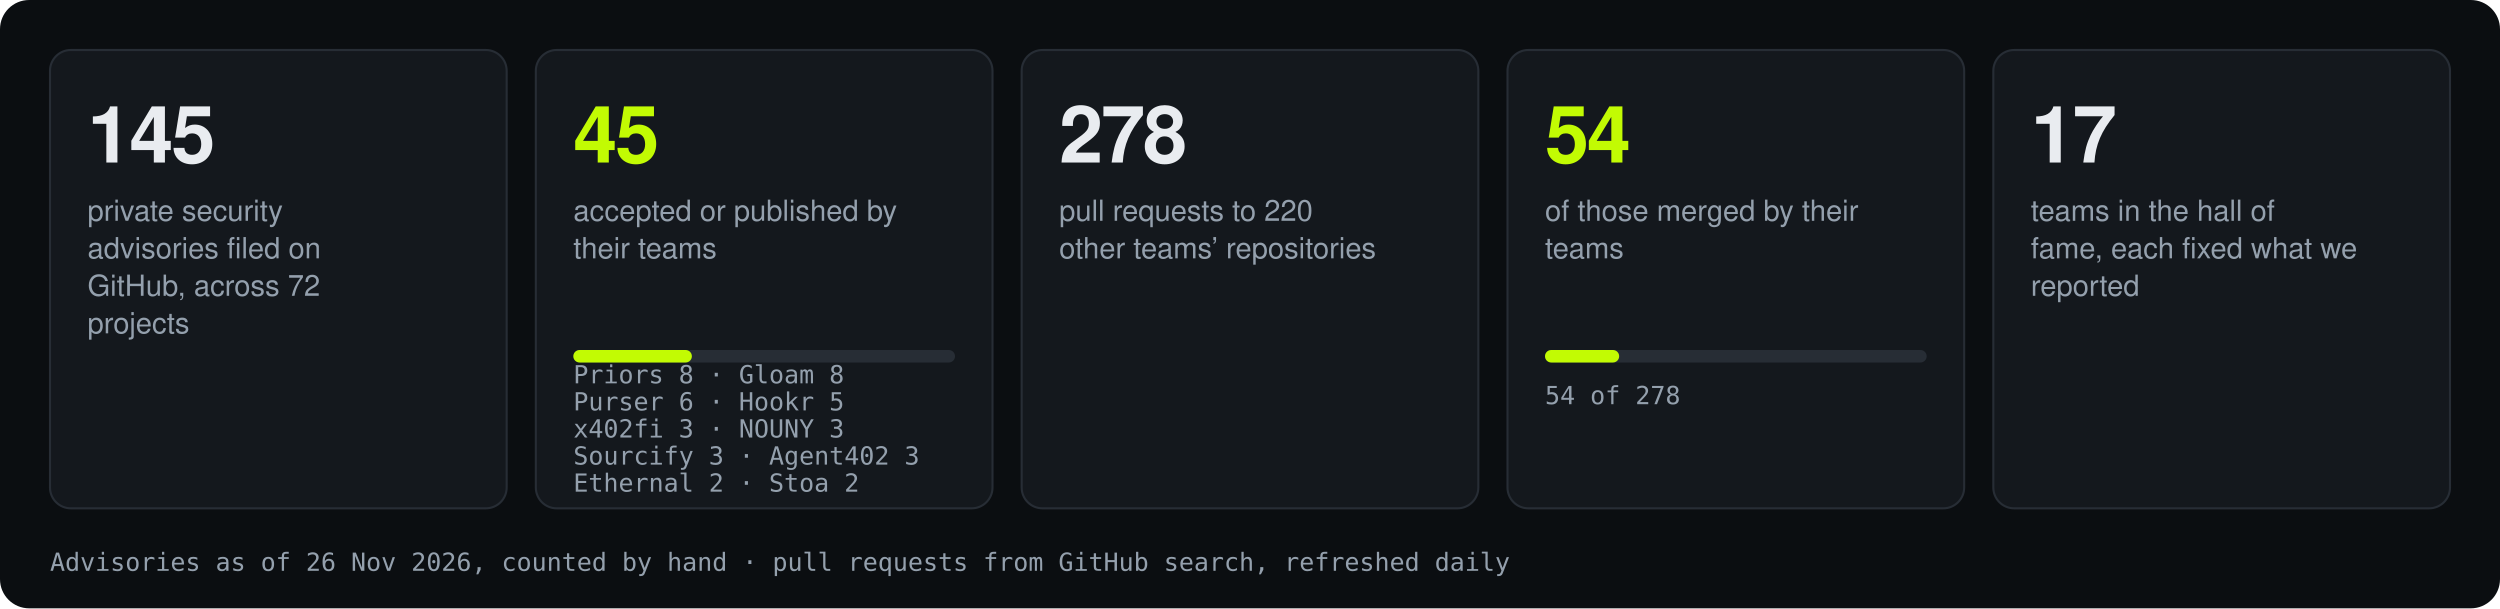
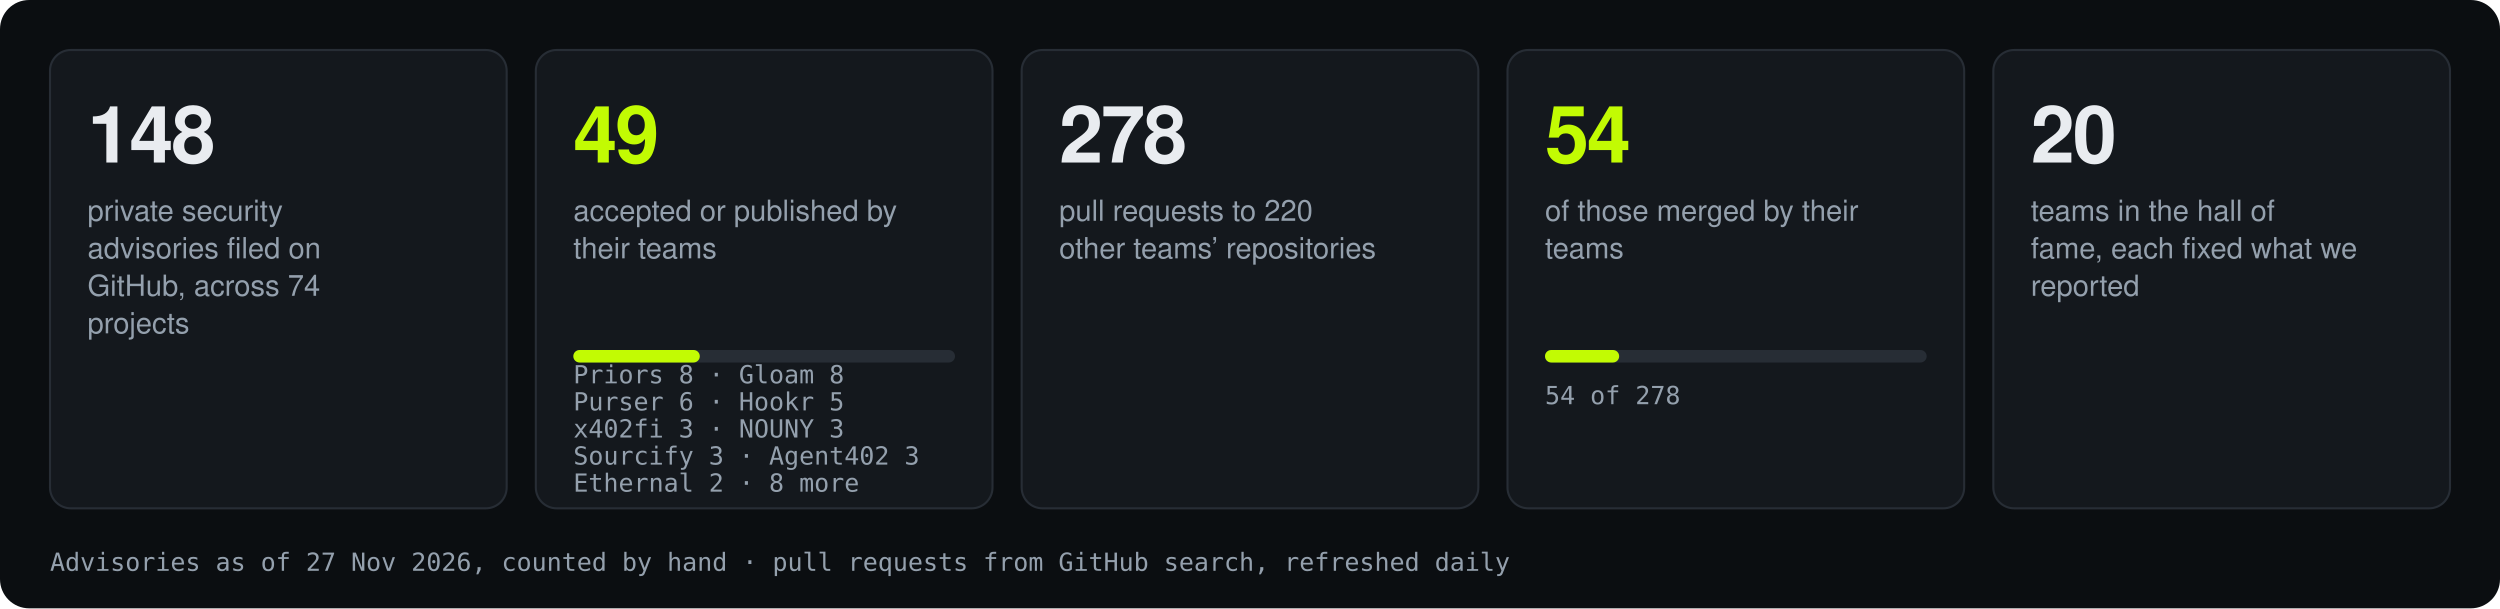
- <svg xmlns="http://www.w3.org/2000/svg" width="1200" height="292" viewBox="0 0 1200 292" role="img" aria-label="145 private security advisories filed on GitHub across 72 projects, 45 accepted or published; 278 pull requests to 220 other teams' repositories, 54 merged; 17 teams in the hall of fame">
+ <svg xmlns="http://www.w3.org/2000/svg" width="1200" height="292" viewBox="0 0 1200 292" role="img" aria-label="148 private security advisories filed on GitHub across 74 projects, 49 accepted or published; 278 pull requests to 220 other teams' repositories, 54 merged; 20 teams in the hall of fame">
  <style>.g{transform-box:fill-box;transform-origin:left;animation:grow 1.2s ease-out both}@keyframes grow{from{transform:scaleX(0)}}@media (prefers-reduced-motion: reduce){*{animation:none!important}}</style>
  <rect width="1200" height="292" rx="14" fill="#0B0E11" />
  <g>
    <rect x="24.0" y="24" width="219.2" height="220" rx="10" fill="#14181D" stroke="#272D35" />
-     <text x="42.0" y="78" font-family="-apple-system,BlinkMacSystemFont,'Segoe UI',Helvetica,Arial,sans-serif" font-size="38" font-weight="700" letter-spacing="-1" fill="#E9ECF0">145</text>
+     <text x="42.0" y="78" font-family="-apple-system,BlinkMacSystemFont,'Segoe UI',Helvetica,Arial,sans-serif" font-size="38" font-weight="700" letter-spacing="-1" fill="#E9ECF0">148</text>
    <text x="42.0" y="106" text-anchor="start" font-family="-apple-system,BlinkMacSystemFont,'Segoe UI',Helvetica,Arial,sans-serif" font-size="14" font-weight="400" fill="#94A0AD">private security</text>
    <text x="42.0" y="124" text-anchor="start" font-family="-apple-system,BlinkMacSystemFont,'Segoe UI',Helvetica,Arial,sans-serif" font-size="14" font-weight="400" fill="#94A0AD">advisories filed on</text>
-     <text x="42.0" y="142" text-anchor="start" font-family="-apple-system,BlinkMacSystemFont,'Segoe UI',Helvetica,Arial,sans-serif" font-size="14" font-weight="400" fill="#94A0AD">GitHub, across 72</text>
+     <text x="42.0" y="142" text-anchor="start" font-family="-apple-system,BlinkMacSystemFont,'Segoe UI',Helvetica,Arial,sans-serif" font-size="14" font-weight="400" fill="#94A0AD">GitHub, across 74</text>
    <text x="42.0" y="160" text-anchor="start" font-family="-apple-system,BlinkMacSystemFont,'Segoe UI',Helvetica,Arial,sans-serif" font-size="14" font-weight="400" fill="#94A0AD">projects</text>
  </g>
  <g>
    <rect x="257.2" y="24" width="219.2" height="220" rx="10" fill="#14181D" stroke="#272D35" />
-     <text x="275.2" y="78" font-family="-apple-system,BlinkMacSystemFont,'Segoe UI',Helvetica,Arial,sans-serif" font-size="38" font-weight="700" letter-spacing="-1" fill="#C2FB03">45</text>
+     <text x="275.2" y="78" font-family="-apple-system,BlinkMacSystemFont,'Segoe UI',Helvetica,Arial,sans-serif" font-size="38" font-weight="700" letter-spacing="-1" fill="#C2FB03">49</text>
    <text x="275.2" y="106" text-anchor="start" font-family="-apple-system,BlinkMacSystemFont,'Segoe UI',Helvetica,Arial,sans-serif" font-size="14" font-weight="400" fill="#94A0AD">accepted or published by</text>
    <text x="275.2" y="124" text-anchor="start" font-family="-apple-system,BlinkMacSystemFont,'Segoe UI',Helvetica,Arial,sans-serif" font-size="14" font-weight="400" fill="#94A0AD">their teams</text>
    <rect x="275.2" y="168" width="183.2" height="6" rx="3" fill="#272D35" />
-     <rect class="g" style="animation-delay:0.35s" x="275.2" y="168" width="56.9" height="6" rx="3" fill="#C2FB03" />
+     <rect class="g" style="animation-delay:0.35s" x="275.2" y="168" width="60.7" height="6" rx="3" fill="#C2FB03" />
    <text x="275.2" y="184" font-family="ui-monospace,SFMono-Regular,'SF Mono',Menlo,Consolas,monospace" font-size="12" fill="#94A0AD">Priors 8 · Gloam 8</text>
    <text x="275.2" y="197" font-family="ui-monospace,SFMono-Regular,'SF Mono',Menlo,Consolas,monospace" font-size="12" fill="#94A0AD">Purser 6 · Hookr 5</text>
    <text x="275.2" y="210" font-family="ui-monospace,SFMono-Regular,'SF Mono',Menlo,Consolas,monospace" font-size="12" fill="#94A0AD">x402fi 3 · NOUNY 3</text>
    <text x="275.2" y="223" font-family="ui-monospace,SFMono-Regular,'SF Mono',Menlo,Consolas,monospace" font-size="12" fill="#94A0AD">Sourcify 3 · Agent402 3</text>
-     <text x="275.2" y="236" font-family="ui-monospace,SFMono-Regular,'SF Mono',Menlo,Consolas,monospace" font-size="12" fill="#94A0AD">Ethernal 2 · Stoa 2</text>
+     <text x="275.2" y="236" font-family="ui-monospace,SFMono-Regular,'SF Mono',Menlo,Consolas,monospace" font-size="12" fill="#94A0AD">Ethernal 2 · 8 more</text>
  </g>
  <g>
    <rect x="490.4" y="24" width="219.2" height="220" rx="10" fill="#14181D" stroke="#272D35" />
    <text x="508.4" y="78" font-family="-apple-system,BlinkMacSystemFont,'Segoe UI',Helvetica,Arial,sans-serif" font-size="38" font-weight="700" letter-spacing="-1" fill="#E9ECF0">278</text>
    <text x="508.4" y="106" text-anchor="start" font-family="-apple-system,BlinkMacSystemFont,'Segoe UI',Helvetica,Arial,sans-serif" font-size="14" font-weight="400" fill="#94A0AD">pull requests to 220</text>
    <text x="508.4" y="124" text-anchor="start" font-family="-apple-system,BlinkMacSystemFont,'Segoe UI',Helvetica,Arial,sans-serif" font-size="14" font-weight="400" fill="#94A0AD">other teams’ repositories</text>
  </g>
  <g>
    <rect x="723.6" y="24" width="219.2" height="220" rx="10" fill="#14181D" stroke="#272D35" />
    <text x="741.6" y="78" font-family="-apple-system,BlinkMacSystemFont,'Segoe UI',Helvetica,Arial,sans-serif" font-size="38" font-weight="700" letter-spacing="-1" fill="#C2FB03">54</text>
    <text x="741.6" y="106" text-anchor="start" font-family="-apple-system,BlinkMacSystemFont,'Segoe UI',Helvetica,Arial,sans-serif" font-size="14" font-weight="400" fill="#94A0AD">of those merged by their</text>
    <text x="741.6" y="124" text-anchor="start" font-family="-apple-system,BlinkMacSystemFont,'Segoe UI',Helvetica,Arial,sans-serif" font-size="14" font-weight="400" fill="#94A0AD">teams</text>
    <rect x="741.6" y="168" width="183.2" height="6" rx="3" fill="#272D35" />
    <rect class="g" style="animation-delay:0.65s" x="741.6" y="168" width="35.6" height="6" rx="3" fill="#C2FB03" />
    <text x="741.6" y="194" font-family="ui-monospace,SFMono-Regular,'SF Mono',Menlo,Consolas,monospace" font-size="12" fill="#94A0AD">54 of 278</text>
  </g>
  <g>
    <rect x="956.8" y="24" width="219.2" height="220" rx="10" fill="#14181D" stroke="#272D35" />
-     <text x="974.8" y="78" font-family="-apple-system,BlinkMacSystemFont,'Segoe UI',Helvetica,Arial,sans-serif" font-size="38" font-weight="700" letter-spacing="-1" fill="#E9ECF0">17</text>
+     <text x="974.8" y="78" font-family="-apple-system,BlinkMacSystemFont,'Segoe UI',Helvetica,Arial,sans-serif" font-size="38" font-weight="700" letter-spacing="-1" fill="#E9ECF0">20</text>
    <text x="974.8" y="106" text-anchor="start" font-family="-apple-system,BlinkMacSystemFont,'Segoe UI',Helvetica,Arial,sans-serif" font-size="14" font-weight="400" fill="#94A0AD">teams in the hall of</text>
    <text x="974.8" y="124" text-anchor="start" font-family="-apple-system,BlinkMacSystemFont,'Segoe UI',Helvetica,Arial,sans-serif" font-size="14" font-weight="400" fill="#94A0AD">fame, each fixed what we</text>
    <text x="974.8" y="142" text-anchor="start" font-family="-apple-system,BlinkMacSystemFont,'Segoe UI',Helvetica,Arial,sans-serif" font-size="14" font-weight="400" fill="#94A0AD">reported</text>
  </g>
-   <text x="24" y="274" font-family="ui-monospace,SFMono-Regular,'SF Mono',Menlo,Consolas,monospace" font-size="12" fill="#94A0AD">Advisories as of 26 Nov 2026, counted by hand · pull requests from GitHub search, refreshed daily</text>
+   <text x="24" y="274" font-family="ui-monospace,SFMono-Regular,'SF Mono',Menlo,Consolas,monospace" font-size="12" fill="#94A0AD">Advisories as of 27 Nov 2026, counted by hand · pull requests from GitHub search, refreshed daily</text>
</svg>
